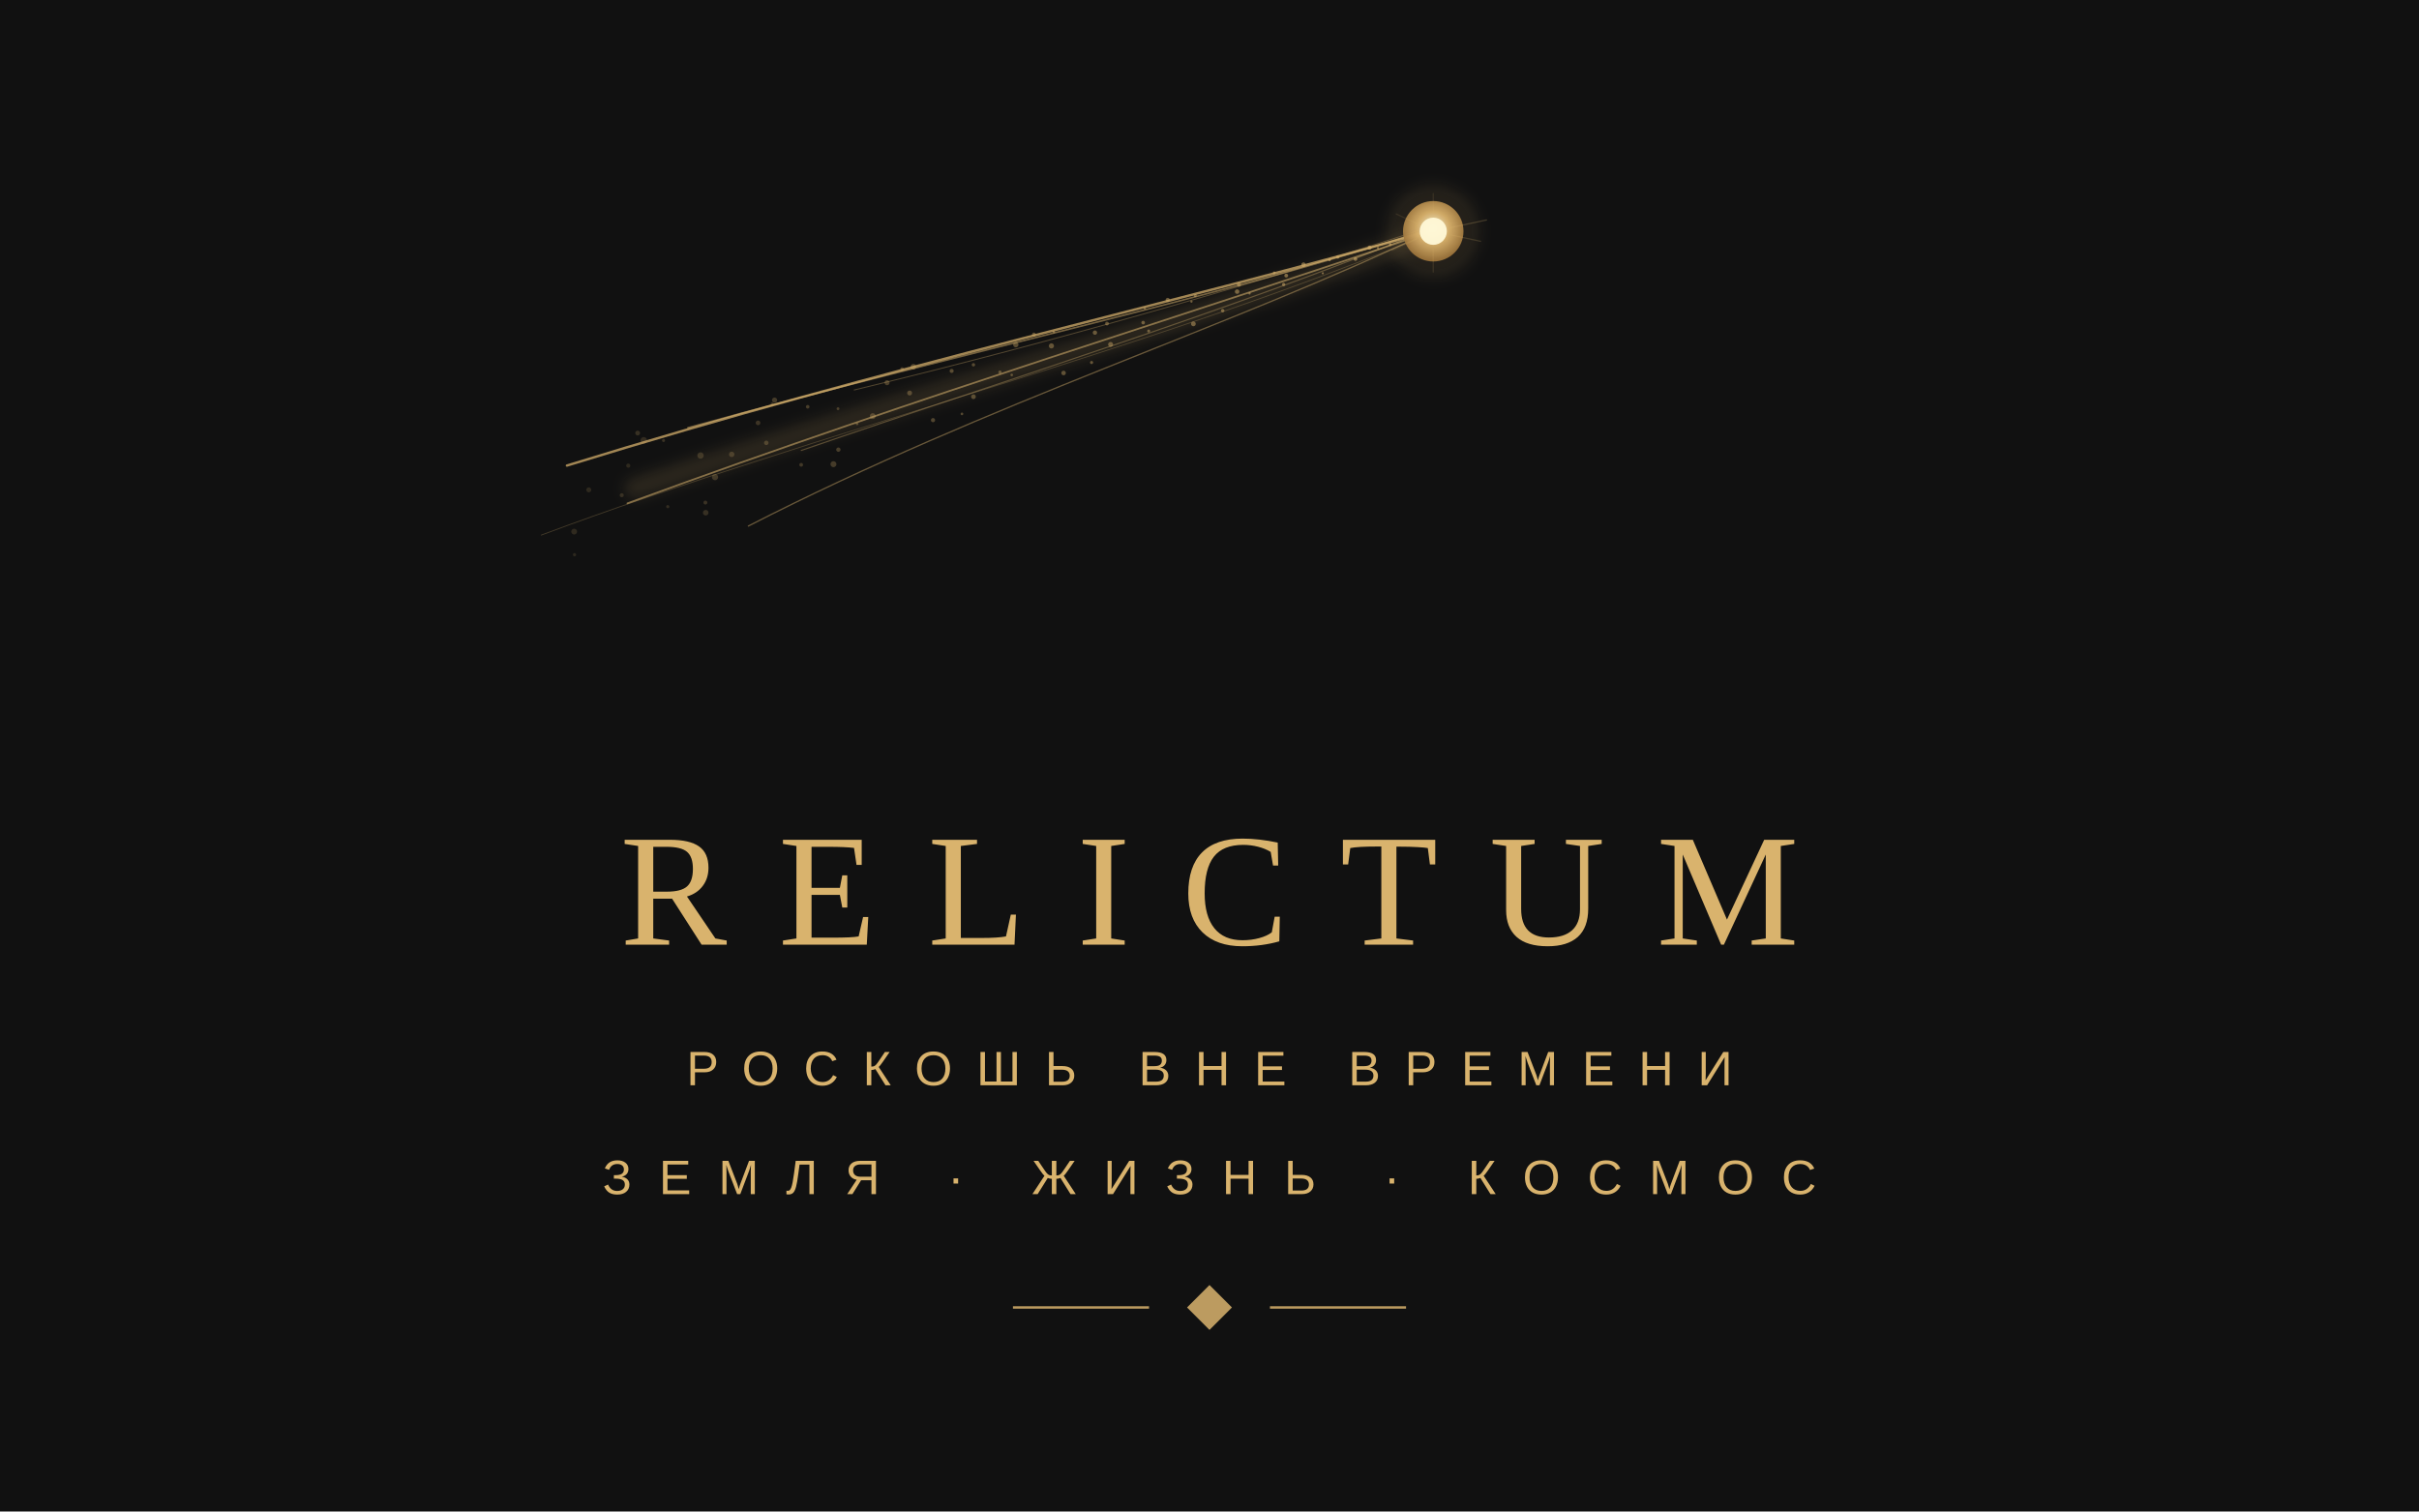
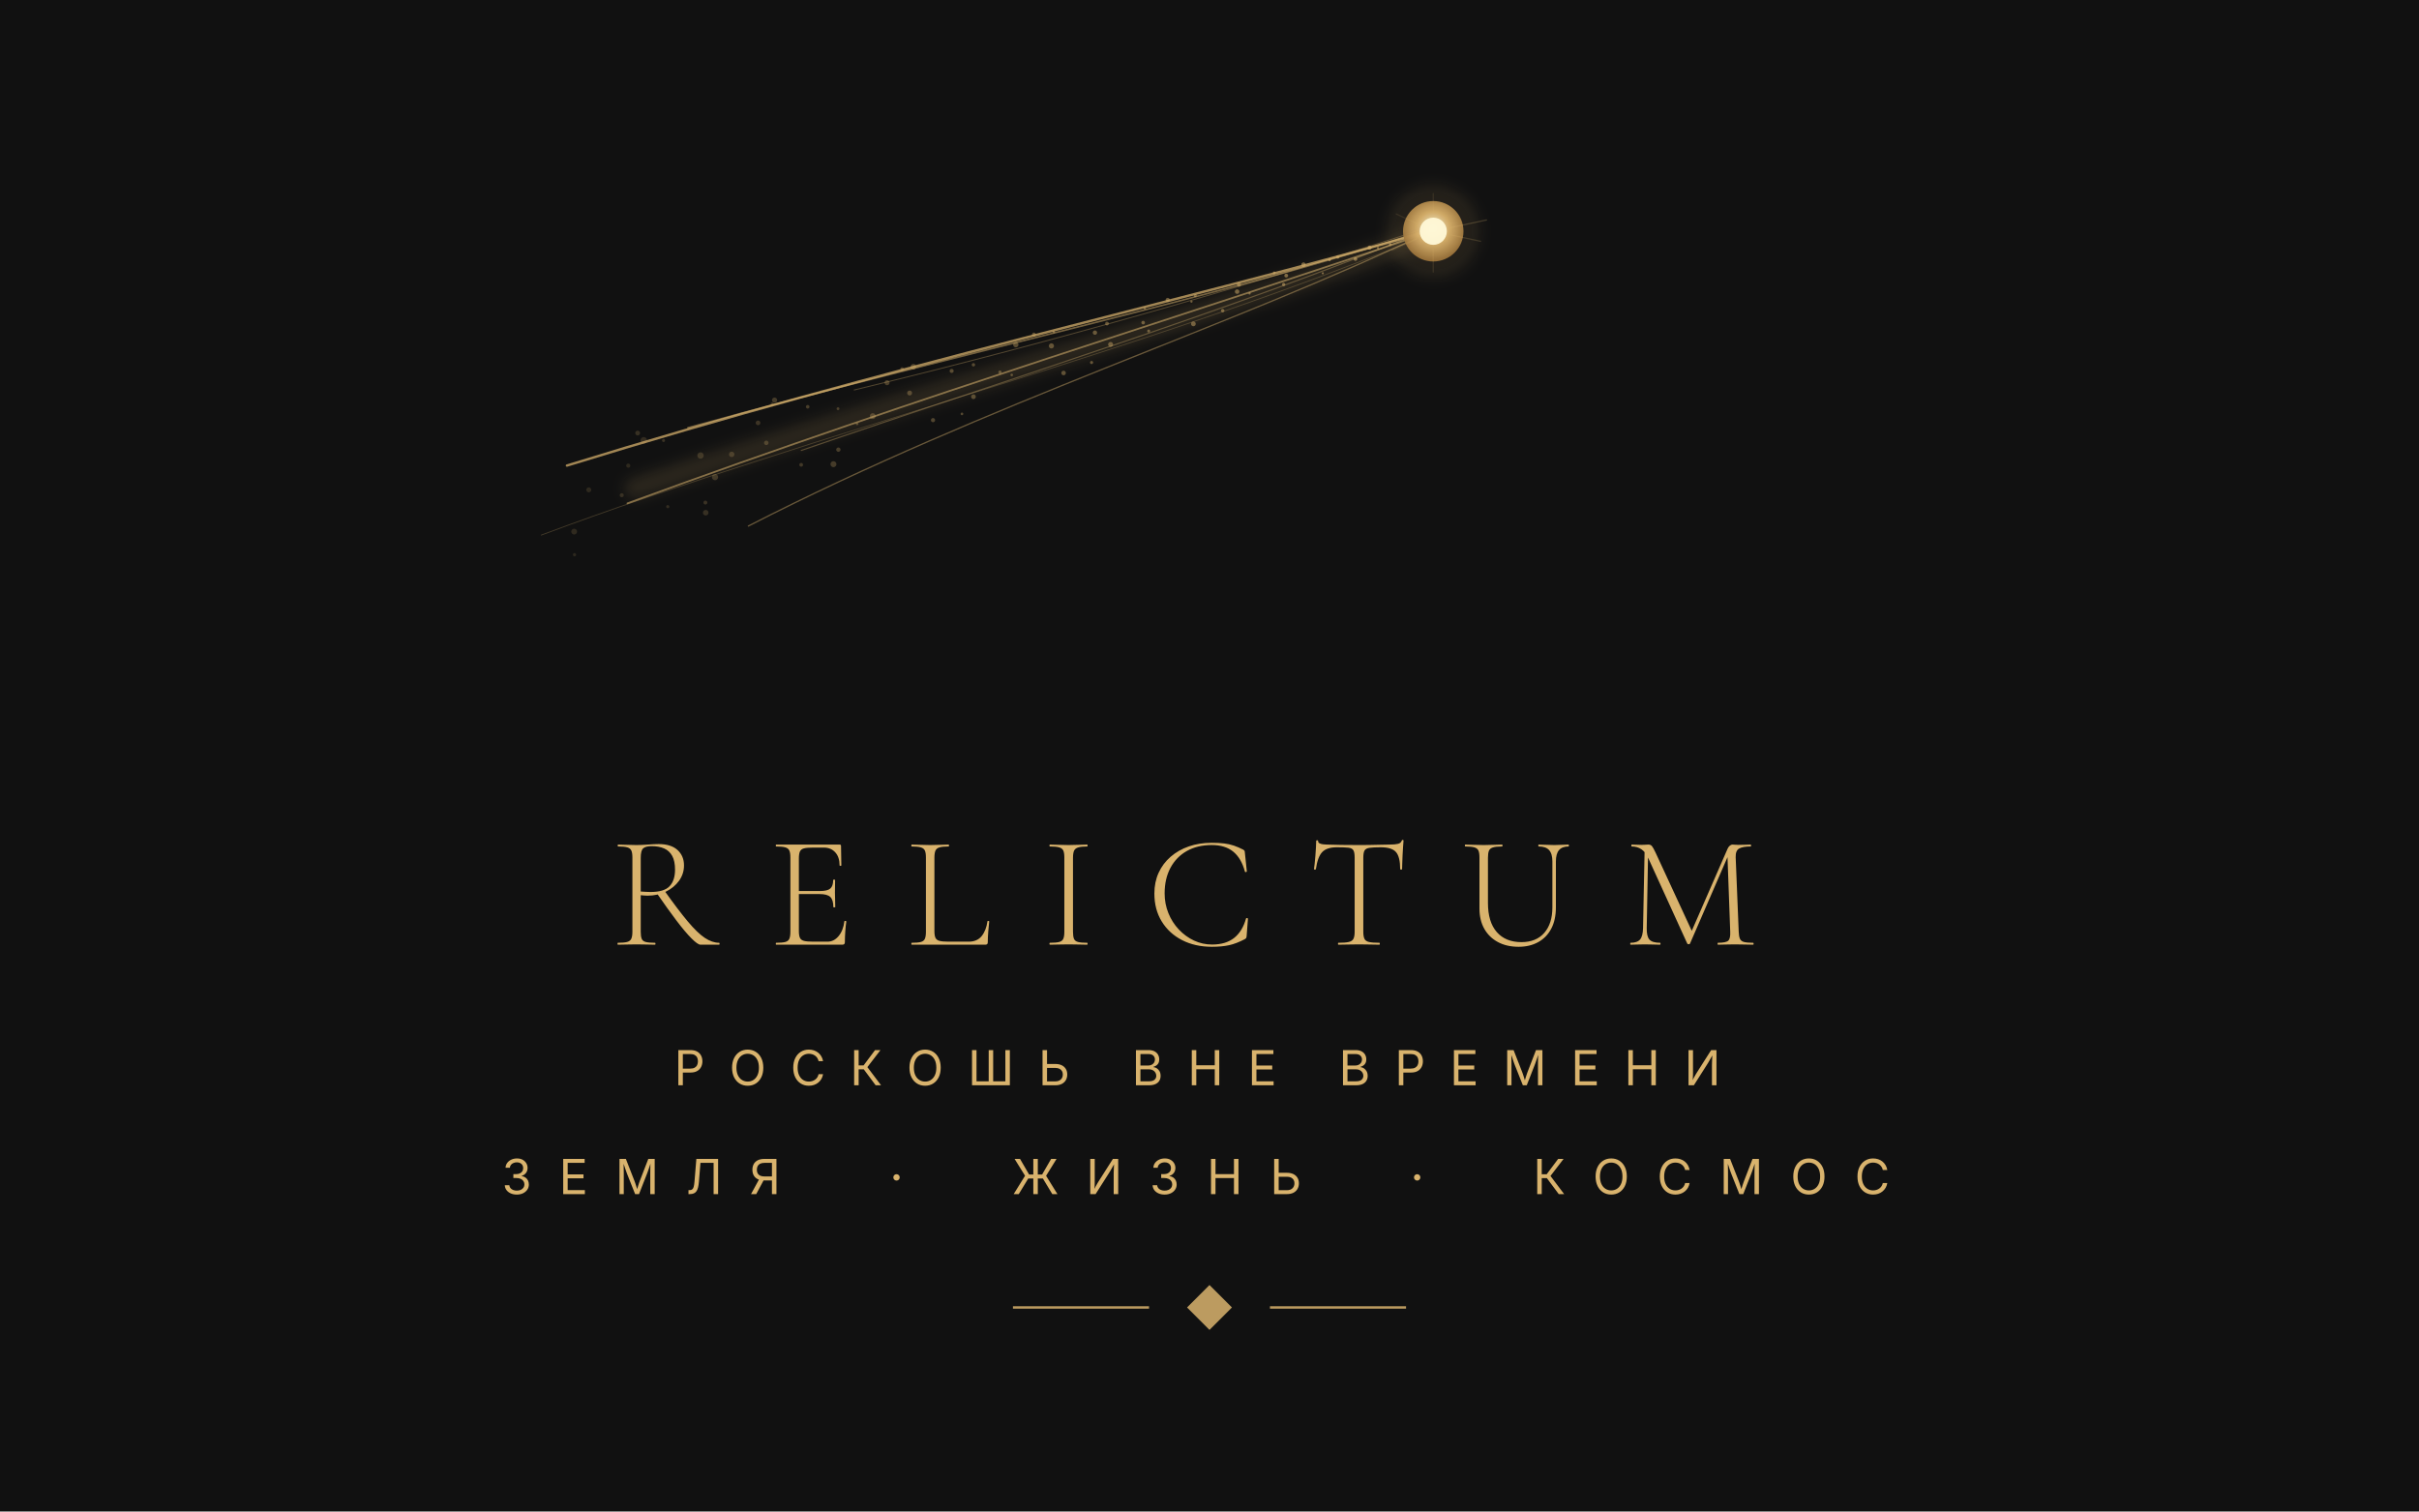
<svg xmlns="http://www.w3.org/2000/svg" width="1600" height="1000" viewBox="0 0 1600 1000">
  <defs>
    <filter id="softBlur" x="-50%" y="-50%" width="200%" height="200%">
      <feGaussianBlur stdDeviation="4" />
    </filter>
    <radialGradient id="headGrad" cx="50%" cy="45%" r="60%">
      <stop offset="0%" stop-color="#fff9d7" />
      <stop offset="45%" stop-color="#d8b06b" />
      <stop offset="100%" stop-color="#8c642f" />
    </radialGradient>
  </defs>
  <rect width="1600" height="1000" fill="#111111" />
  <g transform="translate(0,-42)">
    <path d="M 375.00,350.00 C 585.00,285.00 780.00,242.00 945.00,195.00" fill="none" stroke="#D9B36D" stroke-width="1.60" stroke-linecap="round" opacity="0.72" />
    <path d="M 415.00,375.00 C 620.00,300.00 775.00,254.00 947.00,195.00" fill="none" stroke="#D9B36D" stroke-width="1.15" stroke-linecap="round" opacity="0.55" />
    <path d="M 455.00,325.00 C 640.00,274.00 810.00,238.00 944.00,194.00" fill="none" stroke="#D9B36D" stroke-width="1.05" stroke-linecap="round" opacity="0.5" />
    <path d="M 495.00,390.00 C 655.00,308.00 815.00,258.00 944.00,196.00" fill="none" stroke="#D9B36D" stroke-width="0.85" stroke-linecap="round" opacity="0.43" />
    <path d="M 530.00,340.00 C 675.00,290.00 815.00,247.00 942.00,195.00" fill="none" stroke="#D9B36D" stroke-width="0.75" stroke-linecap="round" opacity="0.35" />
    <path d="M 565.00,300.00 C 710.00,265.00 845.00,225.00 943.00,193.00" fill="none" stroke="#D9B36D" stroke-width="0.65" stroke-linecap="round" opacity="0.32" />
    <path d="M 358.00,396.00 C 540.00,328.00 760.00,274.00 947.00,196.00" fill="none" stroke="#D9B36D" stroke-width="0.55" stroke-linecap="round" opacity="0.25" />
    <path d="M 420.00,365.00 C 630.00,295.00 810.00,250.00 948.00,196.00" fill="none" stroke="#D9B36D" stroke-width="14.00" stroke-linecap="round" opacity="0.13" filter="url(#softBlur)" />
    <circle cx="380.00" cy="409.00" r="1.08" fill="#D9B36D" opacity="0.14" />
    <circle cx="415.55" cy="350.07" r="1.36" fill="#D9B36D" opacity="0.15" />
    <circle cx="389.43" cy="366.08" r="1.64" fill="#D9B36D" opacity="0.15" />
    <circle cx="379.77" cy="393.70" r="1.91" fill="#D9B36D" opacity="0.16" />
    <circle cx="425.79" cy="333.34" r="2.18" fill="#D9B36D" opacity="0.17" />
    <circle cx="441.68" cy="377.20" r="1.05" fill="#D9B36D" opacity="0.17" />
    <circle cx="411.24" cy="369.62" r="1.32" fill="#D9B36D" opacity="0.18" />
    <circle cx="421.77" cy="328.51" r="1.59" fill="#D9B36D" opacity="0.19" />
    <circle cx="466.77" cy="381.20" r="1.85" fill="#D9B36D" opacity="0.19" />
    <circle cx="463.36" cy="343.36" r="2.11" fill="#D9B36D" opacity="0.20" />
    <circle cx="438.87" cy="333.42" r="1.01" fill="#D9B36D" opacity="0.21" />
    <circle cx="466.57" cy="374.49" r="1.28" fill="#D9B36D" opacity="0.21" />
    <circle cx="501.39" cy="321.76" r="1.54" fill="#D9B36D" opacity="0.22" />
    <circle cx="483.98" cy="342.60" r="1.79" fill="#D9B36D" opacity="0.22" />
    <circle cx="472.95" cy="357.67" r="2.04" fill="#D9B36D" opacity="0.23" />
    <circle cx="510.69" cy="309.30" r="0.98" fill="#D9B36D" opacity="0.24" />
    <circle cx="529.93" cy="349.51" r="1.24" fill="#D9B36D" opacity="0.24" />
    <circle cx="506.85" cy="334.98" r="1.49" fill="#D9B36D" opacity="0.25" />
    <circle cx="512.32" cy="306.74" r="1.73" fill="#D9B36D" opacity="0.26" />
    <circle cx="551.27" cy="349.10" r="1.98" fill="#D9B36D" opacity="0.26" />
    <circle cx="554.29" cy="312.39" r="0.95" fill="#D9B36D" opacity="0.27" />
    <circle cx="534.24" cy="311.12" r="1.19" fill="#D9B36D" opacity="0.28" />
    <circle cx="554.52" cy="339.48" r="1.44" fill="#D9B36D" opacity="0.28" />
    <circle cx="586.73" cy="295.19" r="1.67" fill="#D9B36D" opacity="0.29" />
    <circle cx="577.26" cy="317.28" r="1.91" fill="#D9B36D" opacity="0.30" />
    <circle cx="566.92" cy="322.37" r="0.92" fill="#D9B36D" opacity="0.30" />
    <circle cx="596.67" cy="286.11" r="1.15" fill="#D9B36D" opacity="0.31" />
    <circle cx="617.12" cy="319.96" r="1.39" fill="#D9B36D" opacity="0.32" />
    <circle cx="601.65" cy="302.01" r="1.62" fill="#D9B36D" opacity="0.32" />
    <circle cx="604.12" cy="284.62" r="1.84" fill="#D9B36D" opacity="0.33" />
    <circle cx="636.26" cy="315.83" r="0.88" fill="#D9B36D" opacity="0.34" />
    <circle cx="643.86" cy="283.34" r="1.11" fill="#D9B36D" opacity="0.34" />
    <circle cx="629.45" cy="287.41" r="1.34" fill="#D9B36D" opacity="0.35" />
    <circle cx="643.88" cy="304.47" r="1.56" fill="#D9B36D" opacity="0.36" />
    <circle cx="671.89" cy="270.04" r="1.77" fill="#D9B36D" opacity="0.36" />
    <circle cx="669.20" cy="290.06" r="0.85" fill="#D9B36D" opacity="0.37" />
    <circle cx="661.42" cy="288.19" r="1.07" fill="#D9B36D" opacity="0.37" />
    <circle cx="683.86" cy="263.31" r="1.29" fill="#D9B36D" opacity="0.38" />
    <circle cx="703.49" cy="288.77" r="1.50" fill="#D9B36D" opacity="0.39" />
    <circle cx="695.44" cy="270.84" r="1.71" fill="#D9B36D" opacity="0.39" />
    <circle cx="696.97" cy="261.70" r="0.82" fill="#D9B36D" opacity="0.40" />
    <circle cx="722.00" cy="281.82" r="1.03" fill="#D9B36D" opacity="0.41" />
    <circle cx="732.19" cy="256.06" r="1.24" fill="#D9B36D" opacity="0.41" />
    <circle cx="724.22" cy="262.06" r="1.44" fill="#D9B36D" opacity="0.42" />
    <circle cx="734.58" cy="269.88" r="1.64" fill="#D9B36D" opacity="0.43" />
    <circle cx="757.17" cy="245.96" r="0.79" fill="#D9B36D" opacity="0.43" />
    <circle cx="759.78" cy="260.99" r="0.99" fill="#D9B36D" opacity="0.44" />
    <circle cx="756.12" cy="255.44" r="1.19" fill="#D9B36D" opacity="0.45" />
    <circle cx="772.35" cy="240.44" r="1.38" fill="#D9B36D" opacity="0.45" />
    <circle cx="789.34" cy="256.26" r="1.57" fill="#D9B36D" opacity="0.46" />
    <circle cx="788.06" cy="241.51" r="0.75" fill="#D9B36D" opacity="0.47" />
    <circle cx="790.64" cy="237.63" r="0.95" fill="#D9B36D" opacity="0.47" />
    <circle cx="808.71" cy="247.52" r="1.14" fill="#D9B36D" opacity="0.48" />
    <circle cx="819.47" cy="230.33" r="1.32" fill="#D9B36D" opacity="0.49" />
    <circle cx="818.28" cy="234.92" r="1.50" fill="#D9B36D" opacity="0.49" />
    <circle cx="826.50" cy="236.15" r="0.72" fill="#D9B36D" opacity="0.50" />
    <circle cx="842.85" cy="222.51" r="0.91" fill="#D9B36D" opacity="0.51" />
    <circle cx="849.03" cy="230.22" r="1.09" fill="#D9B36D" opacity="0.51" />
    <circle cx="850.75" cy="224.33" r="1.26" fill="#D9B36D" opacity="0.52" />
    <circle cx="862.19" cy="217.05" r="1.44" fill="#D9B36D" opacity="0.52" />
    <circle cx="874.94" cy="222.80" r="0.69" fill="#D9B36D" opacity="0.53" />
    <circle cx="879.40" cy="213.98" r="0.86" fill="#D9B36D" opacity="0.54" />
    <circle cx="884.88" cy="212.10" r="1.04" fill="#D9B36D" opacity="0.54" />
    <circle cx="896.56" cy="213.39" r="1.20" fill="#D9B36D" opacity="0.55" />
    <circle cx="905.91" cy="205.83" r="1.37" fill="#D9B36D" opacity="0.56" />
    <circle cx="911.41" cy="205.97" r="0.66" fill="#D9B36D" opacity="0.56" />
    <circle cx="919.48" cy="203.62" r="0.82" fill="#D9B36D" opacity="0.57" />
    <circle cx="929.21" cy="199.24" r="0.99" fill="#D9B36D" opacity="0.58" />
    <circle cx="937.05" cy="197.99" r="1.15" fill="#D9B36D" opacity="0.58" />
    <circle cx="945.00" cy="195.00" r="1.30" fill="#D9B36D" opacity="0.59" />
    <circle cx="948.00" cy="195.00" r="31.00" fill="#D9B36D" opacity="0.10" filter="url(#softBlur)" />
    <circle cx="948.00" cy="195.00" r="20.00" fill="url(#headGrad)" opacity="0.95" />
    <circle cx="948.00" cy="195.00" r="9.00" fill="#fff8d6" opacity="0.95" />
    <line x1="959.74" y1="192.51" x2="983.21" y2="187.52" stroke="#D9B36D" stroke-width="0.80" stroke-linecap="round" opacity="0.23" />
    <line x1="959.74" y1="197.49" x2="979.30" y2="201.65" stroke="#D9B36D" stroke-width="0.80" stroke-linecap="round" opacity="0.18" />
    <line x1="948.00" y1="207.00" x2="948.00" y2="222.00" stroke="#D9B36D" stroke-width="0.80" stroke-linecap="round" opacity="0.13" />
    <line x1="948.00" y1="183.00" x2="948.00" y2="170.00" stroke="#D9B36D" stroke-width="0.80" stroke-linecap="round" opacity="0.11" />
    <line x1="937.12" y1="200.07" x2="920.81" y2="207.68" stroke="#D9B36D" stroke-width="0.80" stroke-linecap="round" opacity="0.14" />
    <line x1="937.12" y1="189.93" x2="923.53" y2="183.59" stroke="#D9B36D" stroke-width="0.80" stroke-linecap="round" opacity="0.12" />
  </g>
-   <text x="800" y="625" text-anchor="middle" font-family="Cormorant Garamond, Didot, Times New Roman, serif" font-size="106" letter-spacing="34" fill="#D9B36D">RELICTUM</text>
-   <text x="800" y="718" text-anchor="middle" font-family="Montserrat, Avenir Next, Arial, sans-serif" font-size="32" letter-spacing="16" fill="#D9B36D">РОСКОШЬ ВНЕ ВРЕМЕНИ</text>
-   <text x="800" y="790" text-anchor="middle" font-family="Montserrat, Avenir Next, Arial, sans-serif" font-size="32" letter-spacing="18" fill="#D9B36D">ЗЕМЛЯ  ·  ЖИЗНЬ  ·  КОСМОС</text>
+   <path fill="#D9B36D" d="M463.34 625.00Q461.54 625.00 457.41 620.87Q453.27 616.73 447.44 609.05Q441.61 601.36 434.40 590.87L439.49 589.28Q448.61 602.10 454.97 609.68Q461.33 617.26 466.20 620.50Q471.08 623.73 475.64 623.73Q475.96 623.73 475.96 624.36Q475.96 625.00 475.64 625.00Q470.87 625.00 467.85 625.00Q464.83 625.00 463.34 625.00ZM435.68 558.43Q443.84 558.43 448.13 562.35Q452.42 566.28 452.42 572.53Q452.42 578.15 449.14 582.71Q445.85 587.26 440.39 589.91Q434.93 592.56 428.36 592.56Q427.41 592.56 426.14 592.46Q424.86 592.35 423.80 592.25L423.80 616.41Q423.80 619.49 424.44 621.08Q425.08 622.67 427.14 623.20Q429.21 623.73 433.24 623.73Q433.56 623.73 433.56 624.36Q433.56 625.00 433.24 625.00Q430.69 625.00 427.67 624.89Q424.65 624.79 420.94 624.79Q417.55 624.79 414.37 624.89Q411.19 625.00 408.65 625.00Q408.43 625.00 408.43 624.36Q408.43 623.73 408.65 623.73Q412.67 623.73 414.74 623.20Q416.81 622.67 417.55 621.08Q418.29 619.49 418.29 616.41L418.29 567.34Q418.29 564.26 417.60 562.73Q416.91 561.19 414.90 560.61Q412.89 560.02 408.86 560.02Q408.54 560.02 408.54 559.39Q408.54 558.75 408.86 558.75Q411.30 558.75 414.42 558.91Q417.55 559.07 420.94 559.07Q424.23 559.07 428.57 558.75Q432.92 558.43 435.68 558.43ZM446.49 575.39Q446.49 569.67 444.63 566.28Q442.78 562.88 439.33 561.35Q435.89 559.81 431.01 559.81Q427.20 559.81 425.50 561.19Q423.80 562.57 423.80 567.55L423.80 589.81Q425.29 589.91 427.04 590.02Q428.79 590.13 430.16 590.13Q439.28 590.13 442.88 586.31Q446.49 582.49 446.49 575.39ZM557.13 625.00L513.35 625.00Q513.14 625.00 513.14 624.36Q513.14 623.73 513.35 623.73Q517.38 623.73 519.39 623.20Q521.40 622.67 522.09 621.08Q522.78 619.49 522.78 616.41L522.78 567.34Q522.78 564.26 522.09 562.73Q521.40 561.19 519.39 560.61Q517.38 560.02 513.35 560.02Q513.14 560.02 513.14 559.39Q513.14 558.75 513.35 558.75L555.32 558.75Q556.28 558.75 556.28 559.70L556.49 572.53Q556.49 572.85 555.91 572.85Q555.32 572.85 555.32 572.53Q555.32 567.02 552.46 563.89Q549.60 560.76 544.94 560.76L537.62 560.76Q533.70 560.76 531.74 561.29Q529.78 561.82 529.09 563.36Q528.40 564.90 528.40 567.97L528.40 615.99Q528.40 618.96 529.09 620.44Q529.78 621.93 531.74 622.46Q533.70 622.99 537.62 622.99L547.37 622.99Q551.61 622.99 554.69 619.28Q557.76 615.57 558.50 609.52Q558.50 609.21 559.14 609.26Q559.78 609.31 559.78 609.63Q559.35 612.39 559.09 616.25Q558.82 620.12 558.82 623.41Q558.82 625.00 557.13 625.00ZM551.19 600.09Q551.19 595.32 549.18 593.41Q547.16 591.50 542.07 591.50L525.75 591.50L525.75 589.49L542.39 589.49Q547.27 589.49 549.18 587.85Q551.08 586.20 551.08 582.18Q551.08 581.96 551.72 581.96Q552.36 581.96 552.36 582.18Q552.36 585.25 552.30 586.95Q552.25 588.64 552.25 590.55Q552.25 592.88 552.36 595.16Q552.46 597.44 552.46 600.09Q552.46 600.30 551.83 600.30Q551.19 600.30 551.19 600.09ZM618.05 567.44L618.05 615.99Q618.05 618.96 618.74 620.44Q619.43 621.93 621.39 622.46Q623.35 622.99 627.17 622.99L640.73 622.99Q646.35 622.99 649.32 619.28Q652.29 615.57 653.14 609.52Q653.14 609.21 653.72 609.26Q654.30 609.31 654.30 609.63Q653.98 612.39 653.67 616.25Q653.35 620.12 653.35 623.41Q653.35 625.00 651.76 625.00L603.00 625.00Q602.79 625.00 602.79 624.36Q602.79 623.73 603.00 623.73Q607.03 623.73 609.04 623.20Q611.05 622.67 611.74 621.08Q612.43 619.49 612.43 616.41L612.43 567.34Q612.43 564.26 611.74 562.73Q611.05 561.19 609.04 560.61Q607.03 560.02 603.00 560.02Q602.79 560.02 602.79 559.39Q602.79 558.75 603.00 558.75Q605.54 558.75 608.67 558.91Q611.80 559.07 615.19 559.07Q618.79 559.07 621.92 558.91Q625.05 558.75 627.48 558.75Q627.70 558.75 627.70 559.39Q627.70 560.02 627.48 560.02Q623.46 560.02 621.44 560.61Q619.43 561.19 618.74 562.78Q618.05 564.37 618.05 567.44ZM709.71 616.41Q709.71 619.49 710.35 621.08Q710.99 622.67 713.05 623.20Q715.12 623.73 719.15 623.73Q719.36 623.73 719.36 624.36Q719.36 625.00 719.15 625.00Q716.60 625.00 713.53 624.89Q710.46 624.79 706.75 624.79Q703.25 624.79 700.12 624.89Q696.99 625.00 694.45 625.00Q694.13 625.00 694.13 624.36Q694.13 623.73 694.45 623.73Q698.48 623.73 700.55 623.20Q702.61 622.67 703.30 621.08Q703.99 619.49 703.99 616.41L703.99 567.34Q703.99 564.26 703.30 562.73Q702.61 561.19 700.55 560.61Q698.48 560.02 694.45 560.02Q694.13 560.02 694.13 559.39Q694.13 558.75 694.45 558.75Q696.99 558.75 700.12 558.91Q703.25 559.07 706.75 559.07Q710.46 559.07 713.58 558.91Q716.71 558.75 719.15 558.75Q719.36 558.75 719.36 559.39Q719.36 560.02 719.15 560.02Q715.12 560.02 713.11 560.66Q711.09 561.29 710.40 562.88Q709.71 564.47 709.71 567.55ZM801.48 557.58Q806.25 557.58 809.70 558.01Q813.14 558.43 816.11 559.44Q819.08 560.45 822.37 562.14Q823.00 562.57 823.16 562.83Q823.32 563.10 823.43 564.47L824.70 576.56Q824.70 576.77 824.12 576.93Q823.53 577.09 823.43 576.66Q821.09 567.87 815.74 563.47Q810.39 559.07 801.48 559.07Q792.05 559.07 785.05 562.99Q778.06 566.91 774.19 574.12Q770.32 581.33 770.32 591.08Q770.32 597.97 772.81 604.12Q775.30 610.27 779.70 614.93Q784.10 619.59 789.72 622.24Q795.34 624.89 801.70 624.89Q810.81 624.89 816.32 620.50Q821.84 616.10 824.17 607.62Q824.27 607.30 824.86 607.40Q825.44 607.51 825.44 607.72L824.59 618.96Q824.49 620.23 824.27 620.55Q824.06 620.87 823.43 621.29Q817.81 624.26 812.99 625.32Q808.16 626.38 801.59 626.38Q790.46 626.38 781.87 621.98Q773.29 617.58 768.41 609.63Q763.54 601.68 763.54 591.19Q763.54 583.55 766.35 577.41Q769.15 571.26 774.30 566.81Q779.44 562.35 786.33 559.97Q793.22 557.58 801.48 557.58ZM884.24 560.55Q877.57 560.55 874.55 563.73Q871.52 566.91 870.36 575.07Q870.36 575.29 869.72 575.29Q869.09 575.29 869.09 575.07Q869.30 573.80 869.56 571.36Q869.83 568.93 870.04 566.12Q870.25 563.31 870.41 560.71Q870.57 558.11 870.57 556.42Q870.57 555.89 871.21 555.89Q871.84 555.89 871.84 556.42Q871.84 557.48 872.85 557.96Q873.86 558.43 875.18 558.59Q876.51 558.75 877.46 558.75Q886.58 559.07 898.77 559.07Q906.29 559.07 910.69 558.91Q915.09 558.75 919.22 558.75Q922.72 558.75 924.68 558.27Q926.64 557.80 927.17 556.10Q927.28 555.68 927.81 555.68Q928.34 555.68 928.34 556.10Q928.23 557.69 928.02 560.34Q927.81 562.99 927.70 565.90Q927.60 568.82 927.49 571.31Q927.39 573.80 927.39 575.07Q927.39 575.29 926.75 575.29Q926.11 575.29 926.11 575.07Q926.11 566.91 923.36 563.73Q920.60 560.55 913.29 560.55Q908.31 560.55 905.82 560.92Q903.32 561.29 902.53 562.73Q901.73 564.16 901.73 567.55L901.73 616.41Q901.73 619.49 902.48 621.08Q903.22 622.67 905.50 623.20Q907.78 623.73 912.44 623.73Q912.65 623.73 912.65 624.36Q912.65 625.00 912.44 625.00Q909.68 625.00 906.24 624.89Q902.79 624.79 898.77 624.79Q894.95 624.79 891.51 624.89Q888.06 625.00 885.20 625.00Q884.99 625.00 884.99 624.36Q884.99 623.73 885.20 623.73Q889.76 623.73 892.09 623.20Q894.42 622.67 895.22 621.08Q896.01 619.49 896.01 616.41L896.01 567.34Q896.01 563.94 895.16 562.51Q894.31 561.08 891.77 560.82Q889.23 560.55 884.24 560.55ZM1026.79 569.88Q1026.79 564.79 1024.62 562.41Q1022.44 560.02 1017.78 560.02Q1017.46 560.02 1017.46 559.39Q1017.46 558.75 1017.78 558.75Q1020.11 558.75 1022.60 558.91Q1025.09 559.07 1028.06 559.07Q1030.50 559.07 1032.99 558.91Q1035.48 558.75 1037.49 558.75Q1037.71 558.75 1037.71 559.39Q1037.71 560.02 1037.49 560.02Q1033.25 560.02 1031.19 562.41Q1029.12 564.79 1029.12 569.88L1029.12 600.20Q1029.12 608.57 1026.05 614.40Q1022.97 620.23 1017.41 623.30Q1011.84 626.38 1004.42 626.38Q996.58 626.38 990.75 623.25Q984.92 620.12 981.74 614.45Q978.56 608.78 978.56 601.15L978.56 567.34Q978.56 564.26 977.87 562.73Q977.18 561.19 975.17 560.61Q973.15 560.02 969.12 560.02Q968.91 560.02 968.91 559.39Q968.91 558.75 969.12 558.75Q971.67 558.75 974.74 558.91Q977.82 559.07 981.31 559.07Q984.92 559.07 988.05 558.91Q991.17 558.75 993.50 558.75Q993.82 558.75 993.82 559.39Q993.82 560.02 993.50 560.02Q989.48 560.02 987.46 560.66Q985.45 561.29 984.81 562.88Q984.18 564.47 984.18 567.55L984.18 597.44Q984.18 609.95 990.01 616.63Q995.84 623.30 1006.33 623.30Q1016.08 623.30 1021.44 617.16Q1026.79 611.01 1026.79 600.30ZM1086.76 613.98L1087.82 561.19L1090.15 561.40L1089.20 613.98Q1089.09 619.38 1090.94 621.55Q1092.80 623.73 1098.10 623.73Q1098.31 623.73 1098.31 624.36Q1098.31 625.00 1098.10 625.00Q1095.77 625.00 1093.28 624.89Q1090.79 624.79 1087.82 624.79Q1085.27 624.79 1082.94 624.89Q1080.61 625.00 1078.49 625.00Q1078.28 625.00 1078.28 624.36Q1078.28 623.73 1078.49 623.73Q1082.94 623.73 1084.80 621.55Q1086.65 619.38 1086.76 613.98ZM1159.58 623.73Q1159.90 623.73 1159.90 624.36Q1159.90 625.00 1159.58 625.00Q1157.04 625.00 1153.91 624.89Q1150.78 624.79 1147.28 624.79Q1144.00 624.79 1141.24 624.89Q1138.49 625.00 1136.26 625.00Q1136.05 625.00 1136.05 624.36Q1136.05 623.73 1136.26 623.73Q1141.56 623.73 1143.10 622.35Q1144.63 620.97 1144.42 616.41L1142.51 564.16L1145.59 560.23L1117.82 624.26Q1117.71 624.68 1116.97 624.68Q1116.23 624.68 1116.01 624.26L1090.15 567.55Q1086.76 560.02 1079.23 560.02Q1079.02 560.02 1079.02 559.39Q1079.02 558.75 1079.23 558.75Q1080.82 558.75 1082.62 558.86Q1084.43 558.96 1085.59 558.96Q1087.08 558.96 1088.35 558.86Q1089.62 558.75 1090.26 558.75Q1091.74 558.75 1092.59 559.70Q1093.44 560.66 1095.13 564.26L1119.41 616.73L1116.65 621.18L1142.73 561.40Q1143.26 560.23 1144.16 559.49Q1145.06 558.75 1145.91 558.75Q1146.44 558.75 1147.50 558.86Q1148.56 558.96 1149.93 558.96Q1152.69 558.96 1154.39 558.86Q1156.08 558.75 1157.99 558.75Q1158.20 558.75 1158.20 559.39Q1158.20 560.02 1157.99 560.02Q1152.80 560.02 1150.36 561.35Q1147.92 562.67 1148.03 567.12L1150.04 616.41Q1150.15 619.49 1150.84 621.08Q1151.52 622.67 1153.54 623.20Q1155.55 623.73 1159.58 623.73Z" />
+   <path fill="#D9B36D" d="M448.68 718.00L448.68 694.72L456.65 694.72Q459.37 694.72 461.13 695.71Q462.88 696.70 463.73 698.38Q464.59 700.05 464.59 702.13Q464.59 704.20 463.73 705.89Q462.88 707.58 461.13 708.58Q459.38 709.58 456.66 709.58L451.02 709.58L451.02 706.97L456.52 706.97Q458.37 706.97 459.49 706.34Q460.62 705.70 461.13 704.60Q461.63 703.50 461.63 702.13Q461.63 700.75 461.13 699.66Q460.62 698.58 459.48 697.95Q458.35 697.33 456.49 697.33L451.65 697.33L451.65 718.00ZM494.55 718.31Q491.57 718.31 489.23 716.87Q486.90 715.42 485.55 712.74Q484.21 710.06 484.21 706.38Q484.21 702.67 485.55 699.99Q486.90 697.31 489.23 695.86Q491.57 694.41 494.55 694.41Q497.54 694.41 499.87 695.86Q502.20 697.31 503.53 699.99Q504.87 702.67 504.87 706.38Q504.87 710.06 503.53 712.74Q502.20 715.42 499.87 716.87Q497.54 718.31 494.55 718.31ZM494.55 715.56Q496.63 715.56 498.31 714.51Q499.99 713.45 500.98 711.40Q501.98 709.34 501.98 706.38Q501.98 703.38 500.98 701.32Q499.99 699.27 498.31 698.21Q496.63 697.16 494.55 697.16Q492.46 697.16 490.77 698.22Q489.09 699.28 488.09 701.34Q487.10 703.39 487.10 706.38Q487.10 709.34 488.09 711.39Q489.09 713.44 490.77 714.50Q492.46 715.56 494.55 715.56ZM535.01 718.31Q532.02 718.31 529.69 716.87Q527.35 715.42 526.02 712.74Q524.68 710.06 524.68 706.38Q524.68 702.67 526.02 699.99Q527.35 697.31 529.69 695.86Q532.02 694.41 535.01 694.41Q536.77 694.41 538.34 694.92Q539.91 695.44 541.16 696.43Q542.41 697.42 543.25 698.84Q544.09 700.25 544.40 702.05L541.43 702.05Q541.18 700.84 540.58 699.94Q539.98 699.03 539.11 698.41Q538.24 697.78 537.20 697.47Q536.15 697.16 535.01 697.16Q532.91 697.16 531.23 698.22Q529.54 699.28 528.55 701.34Q527.57 703.39 527.57 706.38Q527.57 709.34 528.56 711.40Q529.55 713.45 531.24 714.51Q532.93 715.56 535.01 715.56Q536.15 715.56 537.20 715.24Q538.24 714.92 539.11 714.30Q539.98 713.69 540.58 712.77Q541.18 711.86 541.43 710.67L544.40 710.67Q544.10 712.45 543.27 713.86Q542.43 715.27 541.18 716.27Q539.93 717.27 538.36 717.79Q536.79 718.31 535.01 718.31ZM564.96 718.00L564.96 694.72L567.93 694.72L567.93 704.86L571.20 704.86L578.79 694.72L582.38 694.72L573.71 706.00L582.76 718.00L579.18 718.00L571.32 707.44L567.93 707.44L567.93 718.00ZM611.90 718.31Q608.91 718.31 606.58 716.87Q604.24 715.42 602.90 712.74Q601.55 710.06 601.55 706.38Q601.55 702.67 602.90 699.99Q604.24 697.31 606.58 695.86Q608.91 694.41 611.90 694.41Q614.88 694.41 617.21 695.86Q619.54 697.31 620.88 699.99Q622.21 702.67 622.21 706.38Q622.21 710.06 620.88 712.74Q619.54 715.42 617.21 716.87Q614.88 718.31 611.90 718.31ZM611.90 715.56Q613.98 715.56 615.66 714.51Q617.34 713.45 618.33 711.40Q619.32 709.34 619.32 706.38Q619.32 703.38 618.33 701.32Q617.34 699.27 615.66 698.21Q613.98 697.16 611.90 697.16Q609.80 697.16 608.12 698.22Q606.43 699.28 605.44 701.34Q604.45 703.39 604.45 706.38Q604.45 709.34 605.44 711.39Q606.43 713.44 608.12 714.50Q609.80 715.56 611.90 715.56ZM642.93 694.72L645.90 694.72L645.90 715.39L653.96 715.39L653.96 694.72L656.91 694.72L656.91 715.39L664.98 715.39L664.98 694.72L667.95 694.72L667.95 718.00L642.93 718.00ZM691.74 703.91L698.07 703.91Q700.48 703.91 702.23 704.75Q703.99 705.59 704.95 707.15Q705.91 708.70 705.91 710.83Q705.91 713.03 704.96 714.64Q704.01 716.25 702.25 717.13Q700.49 718.00 698.07 718.00L689.57 718.00L689.57 694.72L692.54 694.72L692.54 715.42L698.07 715.42Q700.34 715.42 701.66 714.17Q702.98 712.92 702.98 710.80Q702.98 709.47 702.38 708.52Q701.77 707.56 700.68 707.04Q699.59 706.52 698.07 706.52L691.74 706.52ZM751.35 718.00L751.35 694.72L759.60 694.72Q762.04 694.72 763.63 695.55Q765.21 696.39 765.98 697.79Q766.76 699.19 766.76 700.89Q766.76 702.39 766.23 703.37Q765.70 704.34 764.83 704.92Q763.96 705.50 762.95 705.78L762.95 706.00Q764.04 706.06 765.13 706.75Q766.21 707.44 766.94 708.70Q767.66 709.97 767.66 711.80Q767.66 713.55 766.86 714.95Q766.05 716.36 764.34 717.18Q762.62 718.00 759.87 718.00ZM754.32 715.38L759.79 715.38Q762.51 715.38 763.66 714.33Q764.80 713.28 764.80 711.77Q764.80 710.59 764.21 709.61Q763.62 708.63 762.53 708.03Q761.45 707.44 759.95 707.44L754.32 707.44ZM754.32 704.94L759.45 704.94Q760.70 704.94 761.71 704.45Q762.73 703.95 763.32 703.05Q763.91 702.16 763.91 700.95Q763.91 699.44 762.86 698.39Q761.80 697.34 759.54 697.34L754.32 697.34ZM788.29 718.00L788.29 694.72L791.26 694.72L791.26 704.78L803.48 704.78L803.48 694.72L806.45 694.72L806.45 718.00L803.48 718.00L803.48 707.41L791.26 707.41L791.26 718.00ZM828.07 718.00L828.07 694.72L842.26 694.72L842.26 697.34L831.04 697.34L831.04 704.94L841.49 704.94L841.49 707.56L831.04 707.56L831.04 715.38L842.40 715.38L842.40 718.00ZM888.30 718.00L888.30 694.72L896.55 694.72Q898.99 694.72 900.58 695.55Q902.16 696.39 902.94 697.79Q903.71 699.19 903.71 700.89Q903.71 702.39 903.18 703.37Q902.65 704.34 901.78 704.92Q900.91 705.50 899.90 705.78L899.90 706.00Q900.99 706.06 902.08 706.75Q903.16 707.44 903.89 708.70Q904.62 709.97 904.62 711.80Q904.62 713.55 903.81 714.95Q903.01 716.36 901.29 717.18Q899.57 718.00 896.82 718.00ZM891.27 715.38L896.74 715.38Q899.46 715.38 900.61 714.33Q901.76 713.28 901.76 711.77Q901.76 710.59 901.16 709.61Q900.57 708.63 899.48 708.03Q898.40 707.44 896.90 707.44L891.27 707.44ZM891.27 704.94L896.40 704.94Q897.65 704.94 898.66 704.45Q899.68 703.95 900.27 703.05Q900.87 702.16 900.87 700.95Q900.87 699.44 899.81 698.39Q898.76 697.34 896.49 697.34L891.27 697.34ZM925.24 718.00L925.24 694.72L933.21 694.72Q935.93 694.72 937.69 695.71Q939.45 696.70 940.30 698.38Q941.15 700.05 941.15 702.13Q941.15 704.20 940.30 705.89Q939.45 707.58 937.70 708.58Q935.95 709.58 933.23 709.58L927.59 709.58L927.59 706.97L933.09 706.97Q934.93 706.97 936.05 706.34Q937.18 705.70 937.69 704.60Q938.20 703.50 938.20 702.13Q938.20 700.75 937.69 699.66Q937.18 698.58 936.05 697.95Q934.91 697.33 933.05 697.33L928.21 697.33L928.21 718.00ZM961.68 718.00L961.68 694.72L975.87 694.72L975.87 697.34L964.65 697.34L964.65 704.94L975.10 704.94L975.10 707.56L964.65 707.56L964.65 715.38L976.01 715.38L976.01 718.00ZM996.91 718.00L996.91 694.72L1001.13 694.72L1006.87 709.41Q1007.07 709.92 1007.33 710.70Q1007.59 711.47 1007.88 712.38Q1008.16 713.28 1008.43 714.18Q1008.70 715.08 1008.90 715.84L1008.24 715.84Q1008.46 715.13 1008.73 714.24Q1008.99 713.36 1009.28 712.45Q1009.57 711.53 1009.84 710.73Q1010.10 709.94 1010.30 709.41L1015.96 694.72L1020.20 694.72L1020.20 718.00L1017.27 718.00L1017.27 704.70Q1017.27 703.98 1017.28 703.06Q1017.29 702.14 1017.31 701.13Q1017.34 700.11 1017.36 699.06Q1017.38 698.02 1017.40 697.03L1017.65 697.03Q1017.32 698.11 1016.95 699.23Q1016.59 700.34 1016.23 701.38Q1015.88 702.42 1015.57 703.28Q1015.26 704.14 1015.04 704.70L1009.84 718.00L1007.26 718.00L1001.98 704.70Q1001.76 704.16 1001.46 703.32Q1001.16 702.48 1000.81 701.46Q1000.46 700.44 1000.09 699.30Q999.71 698.17 999.32 697.03L999.60 697.03Q999.63 697.91 999.66 698.92Q999.68 699.94 999.70 700.98Q999.71 702.02 999.73 702.98Q999.74 703.94 999.74 704.70L999.74 718.00ZM1041.82 718.00L1041.82 694.72L1056.01 694.72L1056.01 697.34L1044.79 697.34L1044.79 704.94L1055.24 704.94L1055.24 707.56L1044.79 707.56L1044.79 715.38L1056.15 715.38L1056.15 718.00ZM1077.05 718.00L1077.05 694.72L1080.02 694.72L1080.02 704.78L1092.24 704.78L1092.24 694.72L1095.21 694.72L1095.21 718.00L1092.24 718.00L1092.24 707.41L1080.02 707.41L1080.02 718.00ZM1135.32 718.00L1132.34 718.00L1132.34 704.72Q1132.34 704.09 1132.38 703.00Q1132.41 701.91 1132.48 700.44Q1132.55 698.97 1132.62 697.23L1133.16 697.23Q1132.05 699.20 1131.30 700.54Q1130.55 701.88 1129.98 702.85Q1129.40 703.83 1128.80 704.75L1120.37 718.00L1116.84 718.00L1116.84 694.72L1119.80 694.72L1119.80 709.00Q1119.80 709.72 1119.79 710.75Q1119.77 711.78 1119.71 713.01Q1119.65 714.23 1119.51 715.58L1119.09 715.58Q1119.70 714.28 1120.30 713.14Q1120.91 712.00 1121.45 711.09Q1121.99 710.19 1122.35 709.61L1131.82 694.72L1135.32 694.72Z" />
+   <path fill="#D9B36D" d="M341.86 790.31Q339.58 790.31 337.81 789.53Q336.05 788.75 335.01 787.36Q333.97 785.97 333.89 784.13L336.89 784.13Q336.98 785.23 337.65 786.04Q338.31 786.84 339.40 787.27Q340.48 787.70 341.81 787.70Q343.28 787.70 344.41 787.20Q345.55 786.69 346.20 785.77Q346.86 784.84 346.86 783.64Q346.86 782.38 346.23 781.41Q345.59 780.45 344.39 779.91Q343.19 779.36 341.45 779.36L339.56 779.36L339.56 776.78L341.45 776.78Q342.81 776.78 343.85 776.29Q344.89 775.80 345.47 774.91Q346.05 774.02 346.05 772.81Q346.05 771.66 345.54 770.80Q345.03 769.94 344.09 769.46Q343.16 768.98 341.89 768.98Q340.70 768.98 339.66 769.41Q338.63 769.84 337.96 770.64Q337.30 771.44 337.25 772.58L334.39 772.58Q334.45 770.75 335.48 769.36Q336.52 767.97 338.21 767.19Q339.91 766.41 341.95 766.41Q344.13 766.41 345.70 767.28Q347.27 768.16 348.11 769.58Q348.95 771.00 348.95 772.66Q348.95 774.63 347.91 776.00Q346.88 777.38 345.09 777.91L345.09 778.09Q346.58 778.33 347.63 779.09Q348.69 779.86 349.24 781.03Q349.80 782.20 349.80 783.67Q349.80 785.58 348.77 787.08Q347.73 788.58 345.94 789.45Q344.14 790.31 341.86 790.31ZM372.52 790.00L372.52 766.72L386.70 766.72L386.70 769.34L375.48 769.34L375.48 776.94L385.94 776.94L385.94 779.56L375.48 779.56L375.48 787.38L386.84 787.38L386.84 790.00ZM409.75 790.00L409.75 766.72L413.97 766.72L419.70 781.41Q419.91 781.92 420.16 782.70Q420.42 783.47 420.71 784.38Q421.00 785.28 421.27 786.18Q421.53 787.08 421.73 787.84L421.08 787.84Q421.30 787.13 421.56 786.24Q421.83 785.36 422.12 784.45Q422.41 783.53 422.67 782.73Q422.94 781.94 423.14 781.41L428.80 766.72L433.03 766.72L433.03 790.00L430.11 790.00L430.11 776.70Q430.11 775.98 430.12 775.06Q430.13 774.14 430.15 773.13Q430.17 772.11 430.20 771.06Q430.22 770.02 430.23 769.03L430.48 769.03Q430.16 770.11 429.79 771.23Q429.42 772.34 429.07 773.38Q428.72 774.42 428.41 775.28Q428.09 776.14 427.88 776.70L422.67 790.00L420.09 790.00L414.81 776.70Q414.59 776.16 414.30 775.32Q414.00 774.48 413.65 773.46Q413.30 772.44 412.92 771.30Q412.55 770.17 412.16 769.03L412.44 769.03Q412.47 769.91 412.49 770.92Q412.52 771.94 412.53 772.98Q412.55 774.02 412.56 774.98Q412.58 775.94 412.58 776.70L412.58 790.00ZM455.38 790.00L455.38 787.39L456.00 787.39Q457.09 787.39 457.76 786.95Q458.42 786.52 458.80 785.29Q459.17 784.06 459.36 781.70L460.59 766.72L474.97 766.72L474.97 790.00L472.00 790.00L472.00 769.33L463.30 769.33L462.27 781.95Q462.09 784.03 461.73 785.55Q461.36 787.08 460.69 788.06Q460.02 789.05 458.93 789.52Q457.84 790.00 456.23 790.00ZM513.56 790.00L510.59 790.00L510.59 769.33L505.75 769.33Q503.91 769.33 502.77 769.90Q501.64 770.47 501.13 771.49Q500.61 772.52 500.61 773.91Q500.61 775.27 501.13 776.26Q501.64 777.25 502.77 777.79Q503.89 778.33 505.72 778.33L511.91 778.33L511.91 780.97L505.58 780.97Q502.88 780.97 501.12 780.07Q499.36 779.17 498.51 777.58Q497.66 775.98 497.66 773.91Q497.66 771.83 498.51 770.20Q499.36 768.58 501.12 767.65Q502.88 766.72 505.59 766.72L513.56 766.72ZM500.19 790.00L496.75 790.00L502.47 779.52L505.81 779.52ZM592.98 781.05Q592.11 781.05 591.49 780.43Q590.88 779.81 590.88 778.94Q590.88 778.06 591.49 777.45Q592.11 776.83 592.98 776.83Q593.86 776.83 594.48 777.45Q595.09 778.06 595.09 778.94Q595.09 779.81 594.48 780.43Q593.86 781.05 592.98 781.05ZM686.44 766.72L686.44 790.00L683.47 790.00L683.47 766.72ZM670.48 790.00L678.00 777.86L671.08 766.72L674.69 766.72L680.69 777.06L689.28 777.06L695.25 766.72L698.84 766.72L691.92 777.89L699.42 790.00L696.02 790.00L689.80 779.69L680.11 779.69L673.84 790.00ZM739.61 790.00L736.63 790.00L736.63 776.72Q736.63 776.09 736.66 775.00Q736.70 773.91 736.77 772.44Q736.84 770.97 736.91 769.23L737.45 769.23Q736.34 771.20 735.59 772.54Q734.84 773.88 734.27 774.85Q733.69 775.83 733.09 776.75L724.66 790.00L721.13 790.00L721.13 766.72L724.09 766.72L724.09 781.00Q724.09 781.72 724.08 782.75Q724.06 783.78 724.00 785.01Q723.94 786.23 723.80 787.58L723.38 787.58Q723.98 786.28 724.59 785.14Q725.20 784.00 725.74 783.09Q726.28 782.19 726.64 781.61L736.11 766.72L739.61 766.72ZM770.34 790.31Q768.06 790.31 766.30 789.53Q764.53 788.75 763.49 787.36Q762.45 785.97 762.38 784.13L765.38 784.13Q765.47 785.23 766.13 786.04Q766.80 786.84 767.88 787.27Q768.97 787.70 770.30 787.70Q771.77 787.70 772.90 787.20Q774.03 786.69 774.69 785.77Q775.34 784.84 775.34 783.64Q775.34 782.38 774.71 781.41Q774.08 780.45 772.88 779.91Q771.67 779.36 769.94 779.36L768.05 779.36L768.05 776.78L769.94 776.78Q771.30 776.78 772.34 776.29Q773.38 775.80 773.95 774.91Q774.53 774.02 774.53 772.81Q774.53 771.66 774.02 770.80Q773.52 769.94 772.58 769.46Q771.64 768.98 770.38 768.98Q769.19 768.98 768.15 769.41Q767.11 769.84 766.45 770.64Q765.78 771.44 765.73 772.58L762.88 772.58Q762.94 770.75 763.97 769.36Q765.00 767.97 766.70 767.19Q768.39 766.41 770.44 766.41Q772.61 766.41 774.18 767.28Q775.75 768.16 776.59 769.58Q777.44 771.00 777.44 772.66Q777.44 774.63 776.40 776.00Q775.36 777.38 773.58 777.91L773.58 778.09Q775.06 778.33 776.12 779.09Q777.17 779.86 777.73 781.03Q778.28 782.20 778.28 783.67Q778.28 785.58 777.25 787.08Q776.22 788.58 774.42 789.45Q772.63 790.31 770.34 790.31ZM801.00 790.00L801.00 766.72L803.97 766.72L803.97 776.78L816.19 776.78L816.19 766.72L819.16 766.72L819.16 790.00L816.19 790.00L816.19 779.41L803.97 779.41L803.97 790.00ZM844.95 775.91L851.28 775.91Q853.69 775.91 855.45 776.75Q857.20 777.59 858.16 779.15Q859.13 780.70 859.13 782.83Q859.13 785.03 858.17 786.64Q857.22 788.25 855.46 789.13Q853.70 790.00 851.28 790.00L842.78 790.00L842.78 766.72L845.75 766.72L845.75 787.42L851.28 787.42Q853.55 787.42 854.87 786.17Q856.19 784.92 856.19 782.80Q856.19 781.47 855.59 780.52Q854.98 779.56 853.89 779.04Q852.80 778.52 851.28 778.52L844.95 778.52ZM937.36 781.05Q936.48 781.05 935.87 780.43Q935.25 779.81 935.25 778.94Q935.25 778.06 935.87 777.45Q936.48 776.83 937.36 776.83Q938.23 776.83 938.85 777.45Q939.47 778.06 939.47 778.94Q939.47 779.81 938.85 780.43Q938.23 781.05 937.36 781.05ZM1016.78 790.00L1016.78 766.72L1019.75 766.72L1019.75 776.86L1023.02 776.86L1030.61 766.72L1034.20 766.72L1025.53 778.00L1034.58 790.00L1031.00 790.00L1023.14 779.44L1019.75 779.44L1019.75 790.00ZM1065.72 790.31Q1062.73 790.31 1060.40 788.87Q1058.06 787.42 1056.72 784.74Q1055.38 782.06 1055.38 778.38Q1055.38 774.67 1056.72 771.99Q1058.06 769.31 1060.40 767.86Q1062.73 766.41 1065.72 766.41Q1068.70 766.41 1071.03 767.86Q1073.36 769.31 1074.70 771.99Q1076.03 774.67 1076.03 778.38Q1076.03 782.06 1074.70 784.74Q1073.36 787.42 1071.03 788.87Q1068.70 790.31 1065.72 790.31ZM1065.72 787.56Q1067.80 787.56 1069.48 786.51Q1071.16 785.45 1072.15 783.40Q1073.14 781.34 1073.14 778.38Q1073.14 775.38 1072.15 773.32Q1071.16 771.27 1069.48 770.21Q1067.80 769.16 1065.72 769.16Q1063.63 769.16 1061.94 770.22Q1060.25 771.28 1059.26 773.34Q1058.27 775.39 1058.27 778.38Q1058.27 781.34 1059.26 783.39Q1060.25 785.44 1061.94 786.50Q1063.63 787.56 1065.72 787.56ZM1108.17 790.31Q1105.19 790.31 1102.85 788.87Q1100.52 787.42 1099.18 784.74Q1097.84 782.06 1097.84 778.38Q1097.84 774.67 1099.18 771.99Q1100.52 769.31 1102.85 767.86Q1105.19 766.41 1108.17 766.41Q1109.94 766.41 1111.51 766.92Q1113.08 767.44 1114.33 768.43Q1115.58 769.42 1116.41 770.84Q1117.25 772.25 1117.56 774.05L1114.59 774.05Q1114.34 772.84 1113.74 771.94Q1113.14 771.03 1112.27 770.41Q1111.41 769.78 1110.36 769.47Q1109.31 769.16 1108.17 769.16Q1106.08 769.16 1104.39 770.22Q1102.70 771.28 1101.72 773.34Q1100.73 775.39 1100.73 778.38Q1100.73 781.34 1101.73 783.40Q1102.72 785.45 1104.41 786.51Q1106.09 787.56 1108.17 787.56Q1109.31 787.56 1110.36 787.24Q1111.41 786.92 1112.27 786.30Q1113.14 785.69 1113.74 784.77Q1114.34 783.86 1114.59 782.67L1117.56 782.67Q1117.27 784.45 1116.43 785.86Q1115.59 787.27 1114.34 788.27Q1113.09 789.27 1111.52 789.79Q1109.95 790.31 1108.17 790.31ZM1140.13 790.00L1140.13 766.72L1144.34 766.72L1150.08 781.41Q1150.28 781.92 1150.54 782.70Q1150.80 783.47 1151.09 784.38Q1151.38 785.28 1151.64 786.18Q1151.91 787.08 1152.11 787.84L1151.45 787.84Q1151.67 787.13 1151.94 786.24Q1152.20 785.36 1152.49 784.45Q1152.78 783.53 1153.05 782.73Q1153.31 781.94 1153.52 781.41L1159.17 766.72L1163.41 766.72L1163.41 790.00L1160.48 790.00L1160.48 776.70Q1160.48 775.98 1160.49 775.06Q1160.50 774.14 1160.52 773.13Q1160.55 772.11 1160.57 771.06Q1160.59 770.02 1160.61 769.03L1160.86 769.03Q1160.53 770.11 1160.16 771.23Q1159.80 772.34 1159.45 773.38Q1159.09 774.42 1158.78 775.28Q1158.47 776.14 1158.25 776.70L1153.05 790.00L1150.47 790.00L1145.19 776.70Q1144.97 776.16 1144.67 775.32Q1144.38 774.48 1144.02 773.46Q1143.67 772.44 1143.30 771.30Q1142.92 770.17 1142.53 769.03L1142.81 769.03Q1142.84 769.91 1142.87 770.92Q1142.89 771.94 1142.91 772.98Q1142.92 774.02 1142.94 774.98Q1142.95 775.94 1142.95 776.70L1142.95 790.00ZM1196.47 790.31Q1193.48 790.31 1191.15 788.87Q1188.81 787.42 1187.47 784.74Q1186.13 782.06 1186.13 778.38Q1186.13 774.67 1187.47 771.99Q1188.81 769.31 1191.15 767.86Q1193.48 766.41 1196.47 766.41Q1199.45 766.41 1201.78 767.86Q1204.11 769.31 1205.45 771.99Q1206.78 774.67 1206.78 778.38Q1206.78 782.06 1205.45 784.74Q1204.11 787.42 1201.78 788.87Q1199.45 790.31 1196.47 790.31ZM1196.47 787.56Q1198.55 787.56 1200.23 786.51Q1201.91 785.45 1202.90 783.40Q1203.89 781.34 1203.89 778.38Q1203.89 775.38 1202.90 773.32Q1201.91 771.27 1200.23 770.21Q1198.55 769.16 1196.47 769.16Q1194.38 769.16 1192.69 770.22Q1191.00 771.28 1190.01 773.34Q1189.02 775.39 1189.02 778.38Q1189.02 781.34 1190.01 783.39Q1191.00 785.44 1192.69 786.50Q1194.38 787.56 1196.47 787.56ZM1238.92 790.31Q1235.94 790.31 1233.60 788.87Q1231.27 787.42 1229.93 784.74Q1228.59 782.06 1228.59 778.38Q1228.59 774.67 1229.93 771.99Q1231.27 769.31 1233.60 767.86Q1235.94 766.41 1238.92 766.41Q1240.69 766.41 1242.26 766.92Q1243.83 767.44 1245.08 768.43Q1246.33 769.42 1247.16 770.84Q1248.00 772.25 1248.31 774.05L1245.34 774.05Q1245.09 772.84 1244.49 771.94Q1243.89 771.03 1243.02 770.41Q1242.16 769.78 1241.11 769.47Q1240.06 769.16 1238.92 769.16Q1236.83 769.16 1235.14 770.22Q1233.45 771.28 1232.47 773.34Q1231.48 775.39 1231.48 778.38Q1231.48 781.34 1232.48 783.40Q1233.47 785.45 1235.16 786.51Q1236.84 787.56 1238.92 787.56Q1240.06 787.56 1241.11 787.24Q1242.16 786.92 1243.02 786.30Q1243.89 785.69 1244.49 784.77Q1245.09 783.86 1245.34 782.67L1248.31 782.67Q1248.02 784.45 1247.18 785.86Q1246.34 787.27 1245.09 788.27Q1243.84 789.27 1242.27 789.79Q1240.70 790.31 1238.92 790.31Z" />
  <g stroke="#D9B36D" fill="#D9B36D" opacity="0.85">
    <line x1="670" y1="865" x2="760" y2="865" stroke-width="1.6" />
    <rect x="790" y="855" width="20" height="20" transform="rotate(45 800 865)" />
    <line x1="840" y1="865" x2="930" y2="865" stroke-width="1.6" />
  </g>
</svg>
